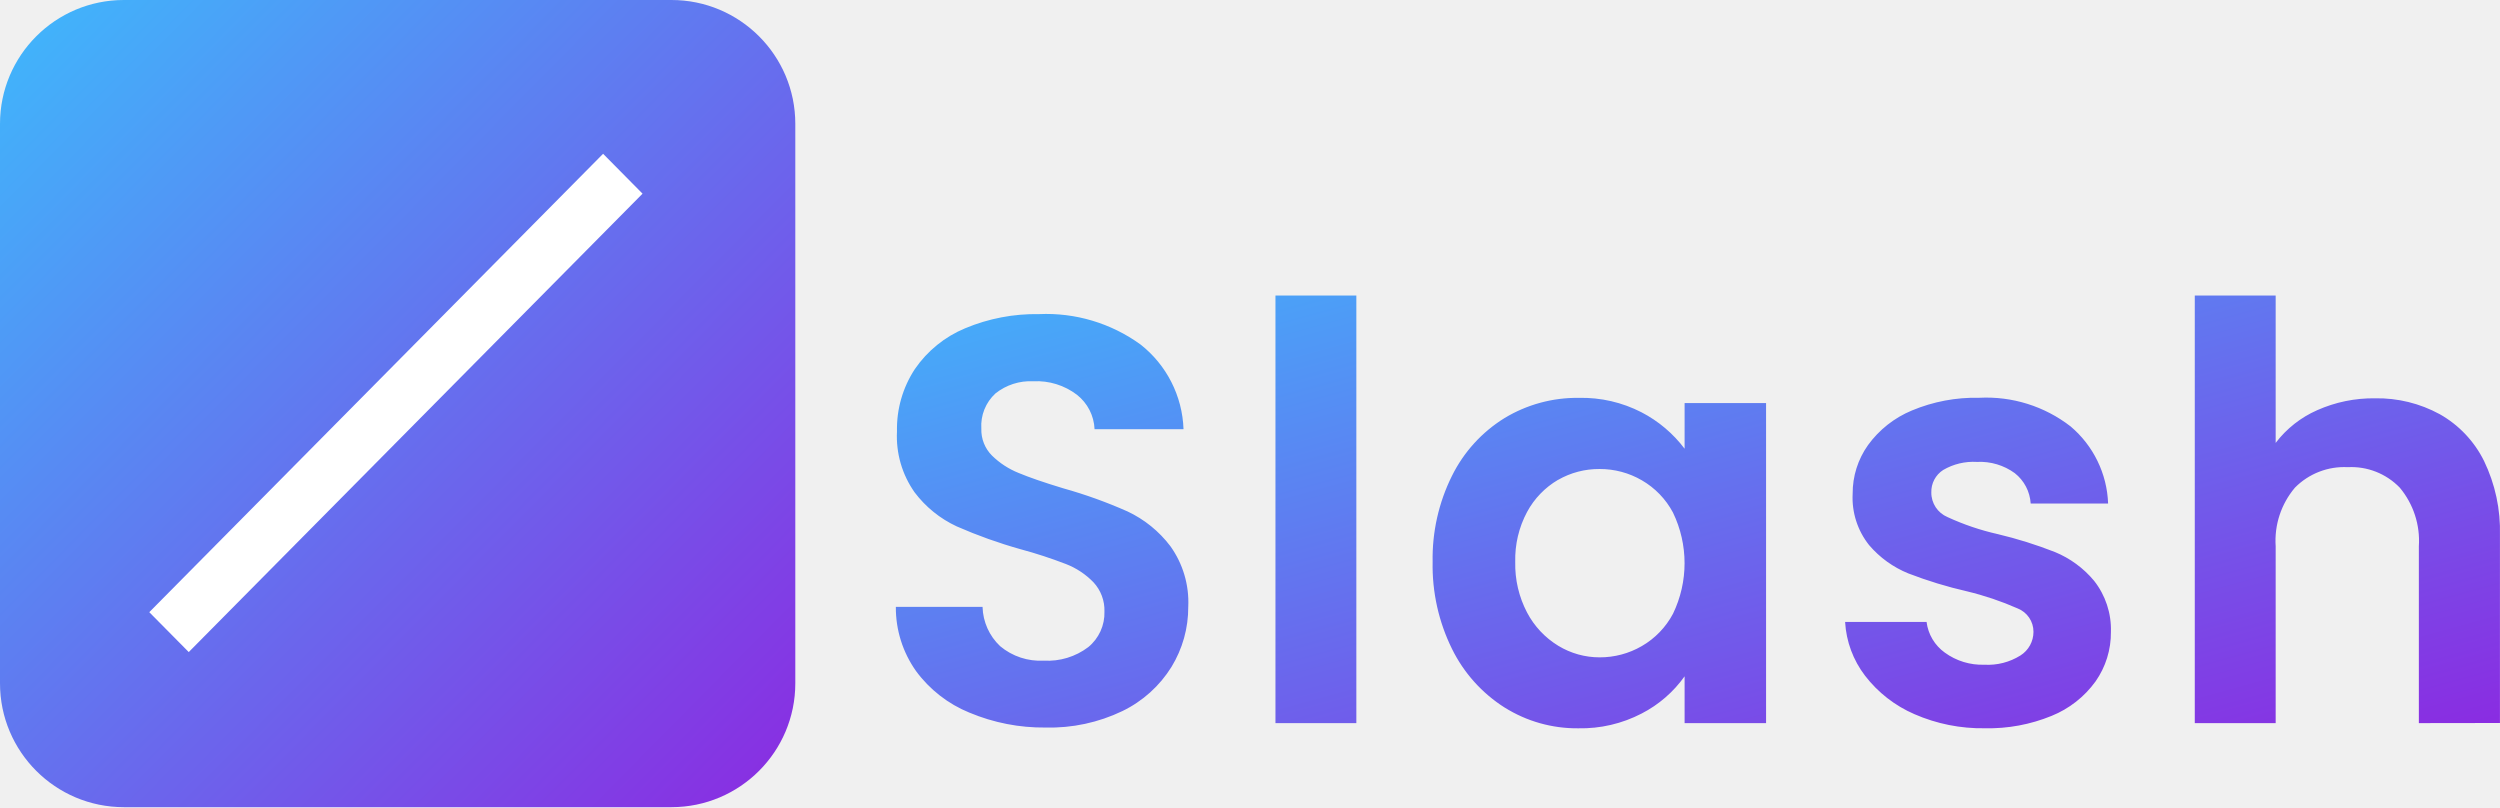
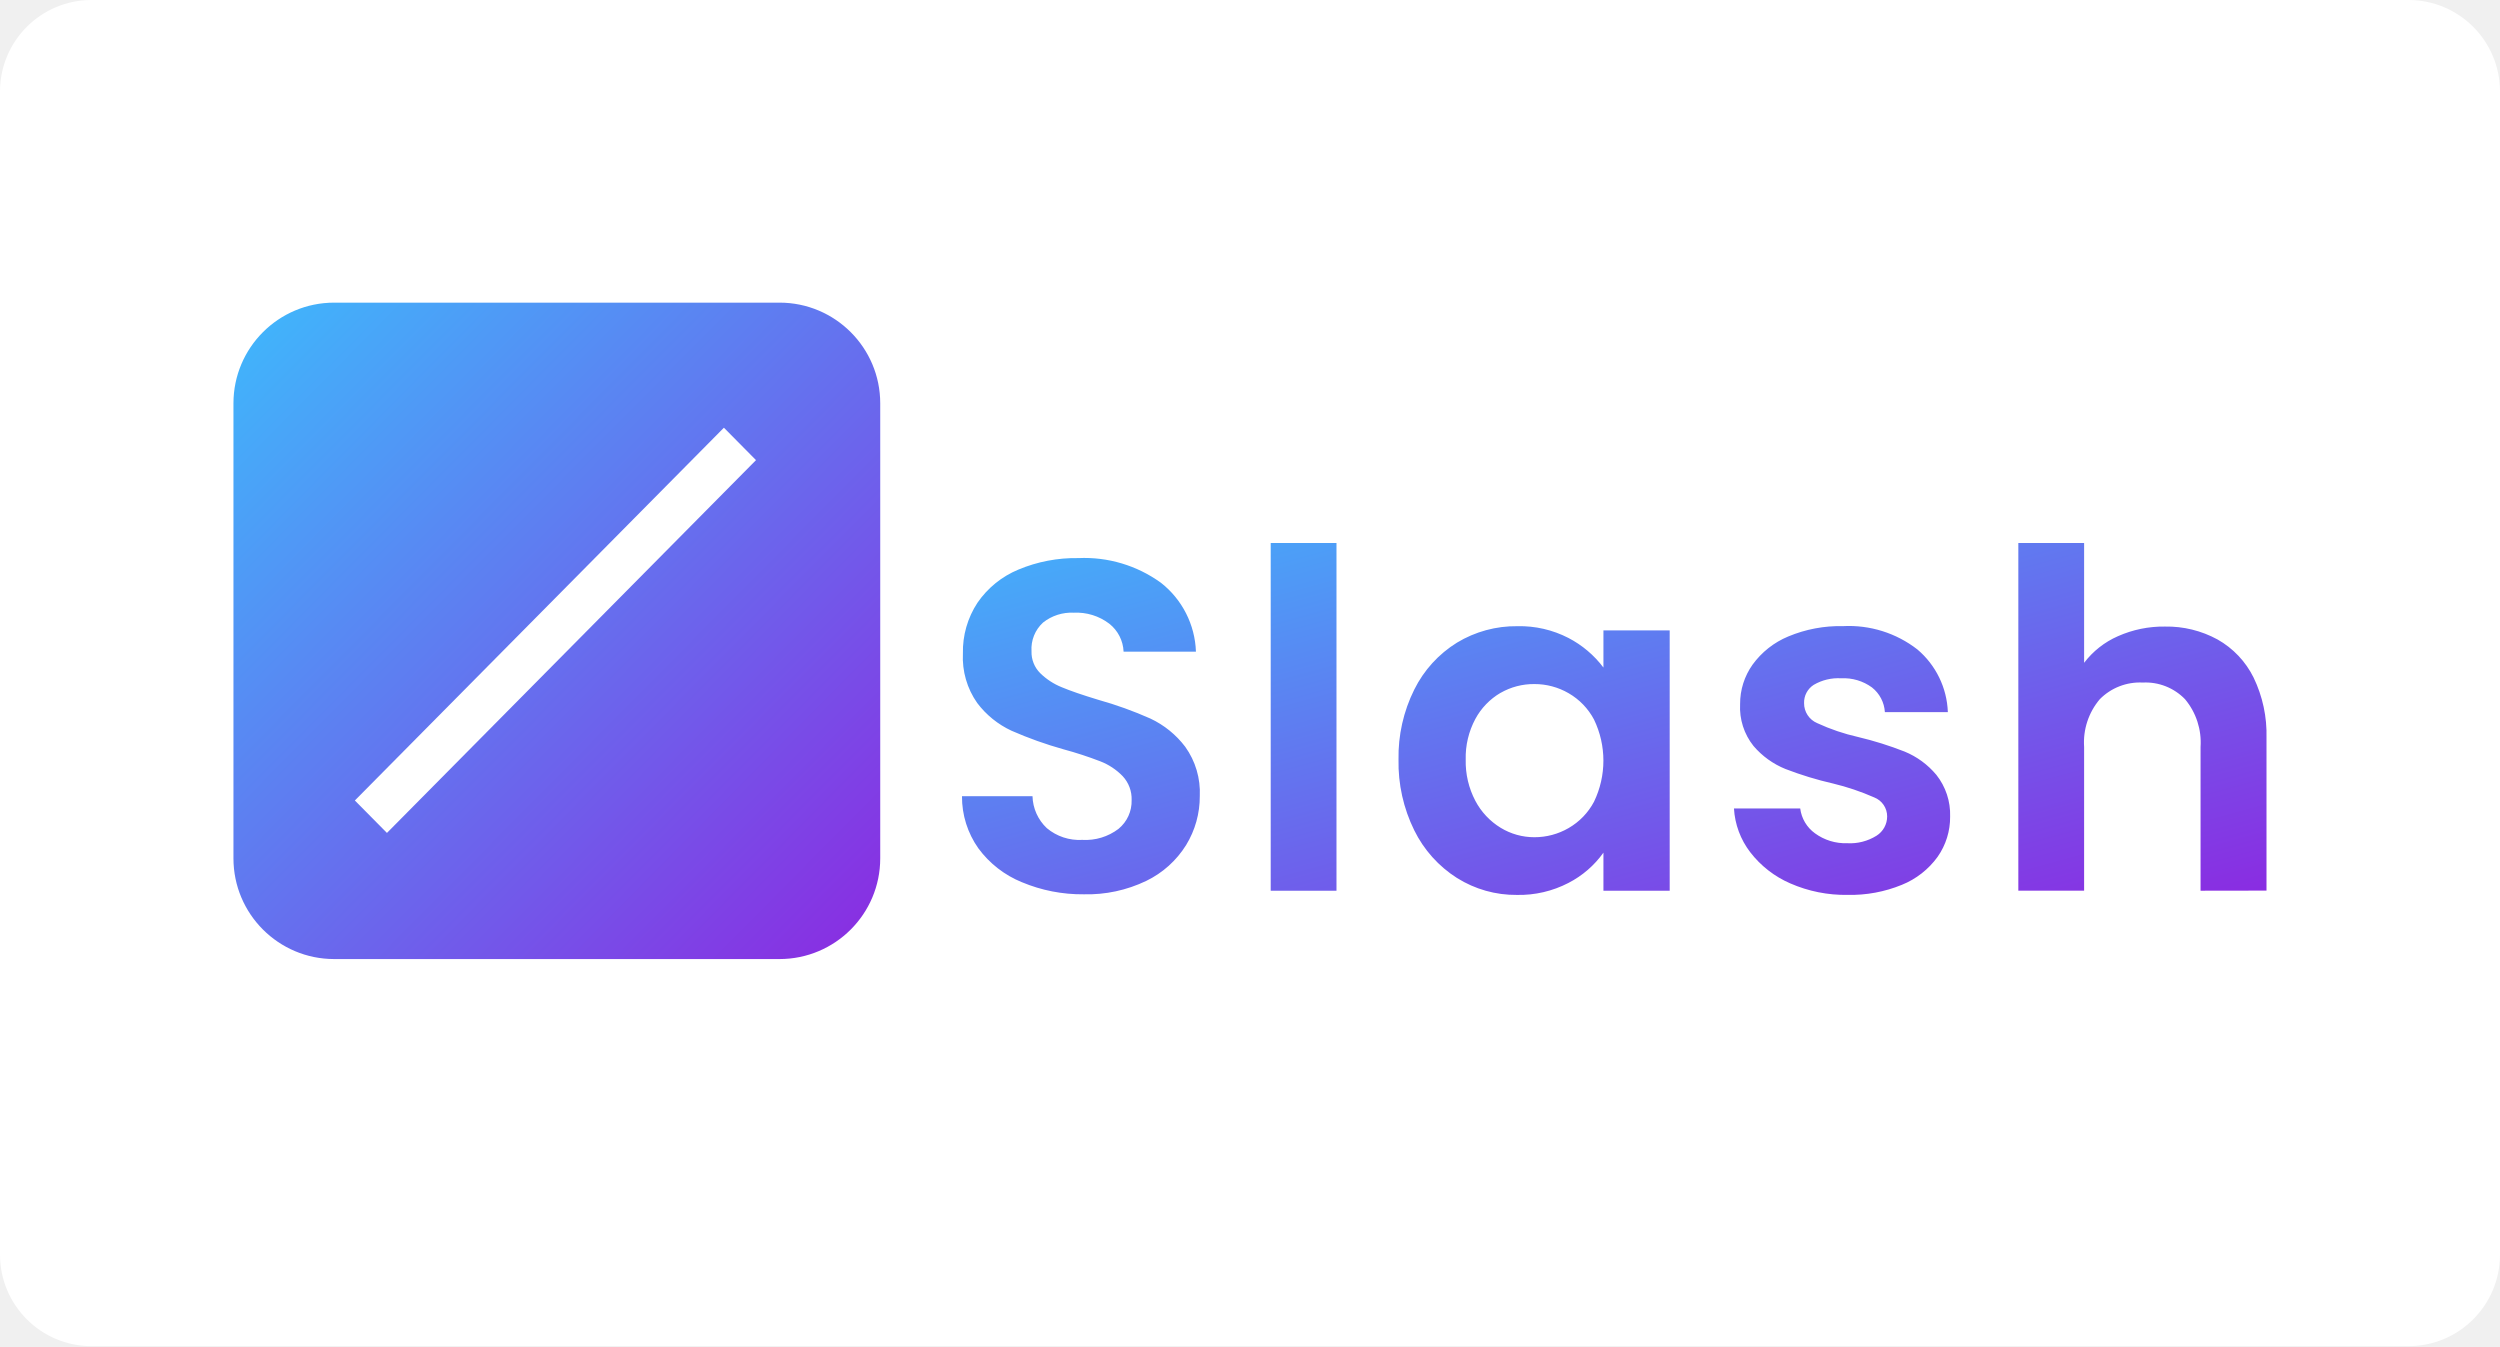
- <svg xmlns="http://www.w3.org/2000/svg" xmlns:xlink="http://www.w3.org/1999/xlink" width="222.014" height="71.681" viewBox="0 0 222.014 71.681">
+ <svg xmlns="http://www.w3.org/2000/svg" xmlns:xlink="http://www.w3.org/1999/xlink" width="273" height="147" viewBox="0 0 273 147">
  <defs>
    <linearGradient id="linear-gradient" x2="1" y2="1" gradientUnits="objectBoundingBox">
      <stop offset="0" stop-color="#3eb9fc" />
      <stop offset="1" stop-color="#8b2ae1" />
    </linearGradient>
    <linearGradient id="linear-gradient-2" x1="-0.062" y1="-0.061" x2="1.018" xlink:href="#linear-gradient" />
  </defs>
-   <g id="グループ_69045" data-name="グループ 69045" transform="translate(-21 21)">
-     <rect id="長方形_18018" data-name="長方形 18018" width="70.628" height="71.681" rx="11" transform="translate(21 -21)" fill="url(#linear-gradient)" />
-     <path id="長方形_18019" data-name="長方形 18019" d="M0,0,4.982.027,5.27,57.309.288,57.282Z" transform="translate(74.558 -7.343) rotate(45)" fill="#fff" />
-     <path id="パス_57689" data-name="パス 57689" d="M283.977,87.716A11.074,11.074,0,0,1,279.59,84.3a8.651,8.651,0,0,1-1.77-4.772h7.235a3.944,3.944,0,0,0,1.616,2.719,5.632,5.632,0,0,0,3.516,1.078,5.451,5.451,0,0,0,3.207-.823,2.483,2.483,0,0,0,1.154-2.1,2.223,2.223,0,0,0-1.411-2.078,26.584,26.584,0,0,0-4.488-1.515,37.907,37.907,0,0,1-5.21-1.591,9.037,9.037,0,0,1-3.487-2.514,6.744,6.744,0,0,1-1.462-4.567,7.37,7.37,0,0,1,1.36-4.31,9.134,9.134,0,0,1,3.9-3.079,14.62,14.62,0,0,1,5.986-1.129,12.2,12.2,0,0,1,8.105,2.54,9.407,9.407,0,0,1,3.335,6.85H294.3a3.717,3.717,0,0,0-1.409-2.694,5.244,5.244,0,0,0-3.363-1,5.3,5.3,0,0,0-3,.717,2.294,2.294,0,0,0-1.052,2,2.35,2.35,0,0,0,1.437,2.181,22.337,22.337,0,0,0,4.464,1.514,37.836,37.836,0,0,1,5.08,1.592,8.95,8.95,0,0,1,3.463,2.54,6.974,6.974,0,0,1,1.505,4.543,7.525,7.525,0,0,1-1.368,4.411,8.953,8.953,0,0,1-3.9,3.055,14.766,14.766,0,0,1-5.926,1.1,15,15,0,0,1-6.253-1.252Zm-36.4-.592a12.924,12.924,0,0,1-4.669-5.208,16.734,16.734,0,0,1-1.719-7.722,16.458,16.458,0,0,1,1.719-7.643,12.6,12.6,0,0,1,4.669-5.131,12.444,12.444,0,0,1,6.6-1.794,11.589,11.589,0,0,1,5.565,1.283,11.317,11.317,0,0,1,3.824,3.233V60.087h7.235V88.511h-7.235V84.355a10.666,10.666,0,0,1-3.824,3.309,11.687,11.687,0,0,1-5.618,1.308,12.083,12.083,0,0,1-6.542-1.847Zm4.748-20.216a7.341,7.341,0,0,0-2.747,2.848,8.928,8.928,0,0,0-1.052,4.438,9.221,9.221,0,0,0,1.052,4.5,7.594,7.594,0,0,0,2.771,2.95,7.047,7.047,0,0,0,3.67,1.026,7.4,7.4,0,0,0,3.746-1,7.22,7.22,0,0,0,2.771-2.872,10.332,10.332,0,0,0,0-8.981,7.221,7.221,0,0,0-2.771-2.872,7.4,7.4,0,0,0-3.746-1,7.276,7.276,0,0,0-3.694.968ZM200.062,87.584a11.073,11.073,0,0,1-4.748-3.694,9.727,9.727,0,0,1-1.794-5.7h7.7a4.97,4.97,0,0,0,1.563,3.489,5.541,5.541,0,0,0,3.874,1.283,5.964,5.964,0,0,0,3.951-1.2,3.92,3.92,0,0,0,1.437-3.156A3.648,3.648,0,0,0,211.066,76a6.854,6.854,0,0,0-2.439-1.616,40.442,40.442,0,0,0-4.024-1.314,42.962,42.962,0,0,1-5.671-2.027,9.92,9.92,0,0,1-3.746-3.026,8.627,8.627,0,0,1-1.565-5.413,9.677,9.677,0,0,1,1.592-5.541,10.121,10.121,0,0,1,4.464-3.617,16.248,16.248,0,0,1,6.566-1.257,14.256,14.256,0,0,1,9,2.694,9.992,9.992,0,0,1,3.824,7.525h-7.9a4.1,4.1,0,0,0-1.563-3.055,5.9,5.9,0,0,0-3.874-1.2,4.984,4.984,0,0,0-3.361,1.078,3.9,3.9,0,0,0-1.257,3.13,3.234,3.234,0,0,0,.949,2.394,7.2,7.2,0,0,0,2.36,1.539q1.411.592,3.976,1.368a41.745,41.745,0,0,1,5.7,2.052,10.233,10.233,0,0,1,3.8,3.079,8.552,8.552,0,0,1,1.591,5.388A10.141,10.141,0,0,1,218,83.517a10.522,10.522,0,0,1-4.363,3.925,14.879,14.879,0,0,1-6.824,1.462,17,17,0,0,1-6.747-1.32Zm128.71.927V72.81a7.366,7.366,0,0,0-1.693-5.208,5.986,5.986,0,0,0-4.618-1.821,6.145,6.145,0,0,0-4.695,1.821,7.3,7.3,0,0,0-1.71,5.208v15.7h-7.183V50.542h7.183V63.626a9.373,9.373,0,0,1,3.694-2.908,12.246,12.246,0,0,1,5.131-1.052,11.539,11.539,0,0,1,5.747,1.411,9.718,9.718,0,0,1,3.934,4.156,14.268,14.268,0,0,1,1.411,6.593V88.5Zm-101.54,0V50.542h7.183V88.511Z" transform="translate(-92.964 -45.294)" fill="url(#linear-gradient-2)" />
+   <g id="グループ_69049" data-name="グループ 69049" transform="translate(-20 -3156.276)">
+     <rect id="長方形_19587" data-name="長方形 19587" width="273" height="147" rx="10" transform="translate(20 3156.276)" fill="#fff" />
+     <g id="グループ_69045" data-name="グループ 69045" transform="translate(24.493 3210.324)">
+       <rect id="長方形_18018" data-name="長方形 18018" width="70.628" height="71.681" rx="11" transform="translate(21 -21)" fill="url(#linear-gradient)" />
+       <path id="長方形_18019" data-name="長方形 18019" d="M0,0,4.982.027,5.27,57.309.288,57.282Z" transform="translate(74.558 -7.343) rotate(45)" fill="#fff" />
+       <path id="パス_57689" data-name="パス 57689" d="M283.977,87.716A11.074,11.074,0,0,1,279.59,84.3a8.651,8.651,0,0,1-1.77-4.772h7.235a3.944,3.944,0,0,0,1.616,2.719,5.632,5.632,0,0,0,3.516,1.078,5.451,5.451,0,0,0,3.207-.823,2.483,2.483,0,0,0,1.154-2.1,2.223,2.223,0,0,0-1.411-2.078,26.584,26.584,0,0,0-4.488-1.515,37.907,37.907,0,0,1-5.21-1.591,9.037,9.037,0,0,1-3.487-2.514,6.744,6.744,0,0,1-1.462-4.567,7.37,7.37,0,0,1,1.36-4.31,9.134,9.134,0,0,1,3.9-3.079,14.62,14.62,0,0,1,5.986-1.129,12.2,12.2,0,0,1,8.105,2.54,9.407,9.407,0,0,1,3.335,6.85H294.3a3.717,3.717,0,0,0-1.409-2.694,5.244,5.244,0,0,0-3.363-1,5.3,5.3,0,0,0-3,.717,2.294,2.294,0,0,0-1.052,2,2.35,2.35,0,0,0,1.437,2.181,22.337,22.337,0,0,0,4.464,1.514,37.836,37.836,0,0,1,5.08,1.592,8.95,8.95,0,0,1,3.463,2.54,6.974,6.974,0,0,1,1.505,4.543,7.525,7.525,0,0,1-1.368,4.411,8.953,8.953,0,0,1-3.9,3.055,14.766,14.766,0,0,1-5.926,1.1,15,15,0,0,1-6.253-1.252Zm-36.4-.592a12.924,12.924,0,0,1-4.669-5.208,16.734,16.734,0,0,1-1.719-7.722,16.458,16.458,0,0,1,1.719-7.643,12.6,12.6,0,0,1,4.669-5.131,12.444,12.444,0,0,1,6.6-1.794,11.589,11.589,0,0,1,5.565,1.283,11.317,11.317,0,0,1,3.824,3.233V60.087h7.235V88.511h-7.235V84.355a10.666,10.666,0,0,1-3.824,3.309,11.687,11.687,0,0,1-5.618,1.308,12.083,12.083,0,0,1-6.542-1.847Zm4.748-20.216a7.341,7.341,0,0,0-2.747,2.848,8.928,8.928,0,0,0-1.052,4.438,9.221,9.221,0,0,0,1.052,4.5,7.594,7.594,0,0,0,2.771,2.95,7.047,7.047,0,0,0,3.67,1.026,7.4,7.4,0,0,0,3.746-1,7.22,7.22,0,0,0,2.771-2.872,10.332,10.332,0,0,0,0-8.981,7.221,7.221,0,0,0-2.771-2.872,7.4,7.4,0,0,0-3.746-1,7.276,7.276,0,0,0-3.694.968ZM200.062,87.584a11.073,11.073,0,0,1-4.748-3.694,9.727,9.727,0,0,1-1.794-5.7h7.7a4.97,4.97,0,0,0,1.563,3.489,5.541,5.541,0,0,0,3.874,1.283,5.964,5.964,0,0,0,3.951-1.2,3.92,3.92,0,0,0,1.437-3.156A3.648,3.648,0,0,0,211.066,76a6.854,6.854,0,0,0-2.439-1.616,40.442,40.442,0,0,0-4.024-1.314,42.962,42.962,0,0,1-5.671-2.027,9.92,9.92,0,0,1-3.746-3.026,8.627,8.627,0,0,1-1.565-5.413,9.677,9.677,0,0,1,1.592-5.541,10.121,10.121,0,0,1,4.464-3.617,16.248,16.248,0,0,1,6.566-1.257,14.256,14.256,0,0,1,9,2.694,9.992,9.992,0,0,1,3.824,7.525h-7.9a4.1,4.1,0,0,0-1.563-3.055,5.9,5.9,0,0,0-3.874-1.2,4.984,4.984,0,0,0-3.361,1.078,3.9,3.9,0,0,0-1.257,3.13,3.234,3.234,0,0,0,.949,2.394,7.2,7.2,0,0,0,2.36,1.539q1.411.592,3.976,1.368a41.745,41.745,0,0,1,5.7,2.052,10.233,10.233,0,0,1,3.8,3.079,8.552,8.552,0,0,1,1.591,5.388A10.141,10.141,0,0,1,218,83.517a10.522,10.522,0,0,1-4.363,3.925,14.879,14.879,0,0,1-6.824,1.462,17,17,0,0,1-6.747-1.32Zm128.71.927V72.81a7.366,7.366,0,0,0-1.693-5.208,5.986,5.986,0,0,0-4.618-1.821,6.145,6.145,0,0,0-4.695,1.821,7.3,7.3,0,0,0-1.71,5.208v15.7h-7.183V50.542h7.183V63.626a9.373,9.373,0,0,1,3.694-2.908,12.246,12.246,0,0,1,5.131-1.052,11.539,11.539,0,0,1,5.747,1.411,9.718,9.718,0,0,1,3.934,4.156,14.268,14.268,0,0,1,1.411,6.593V88.5Zm-101.54,0V50.542h7.183V88.511Z" transform="translate(-92.964 -45.294)" fill="url(#linear-gradient-2)" />
+     </g>
  </g>
</svg>
